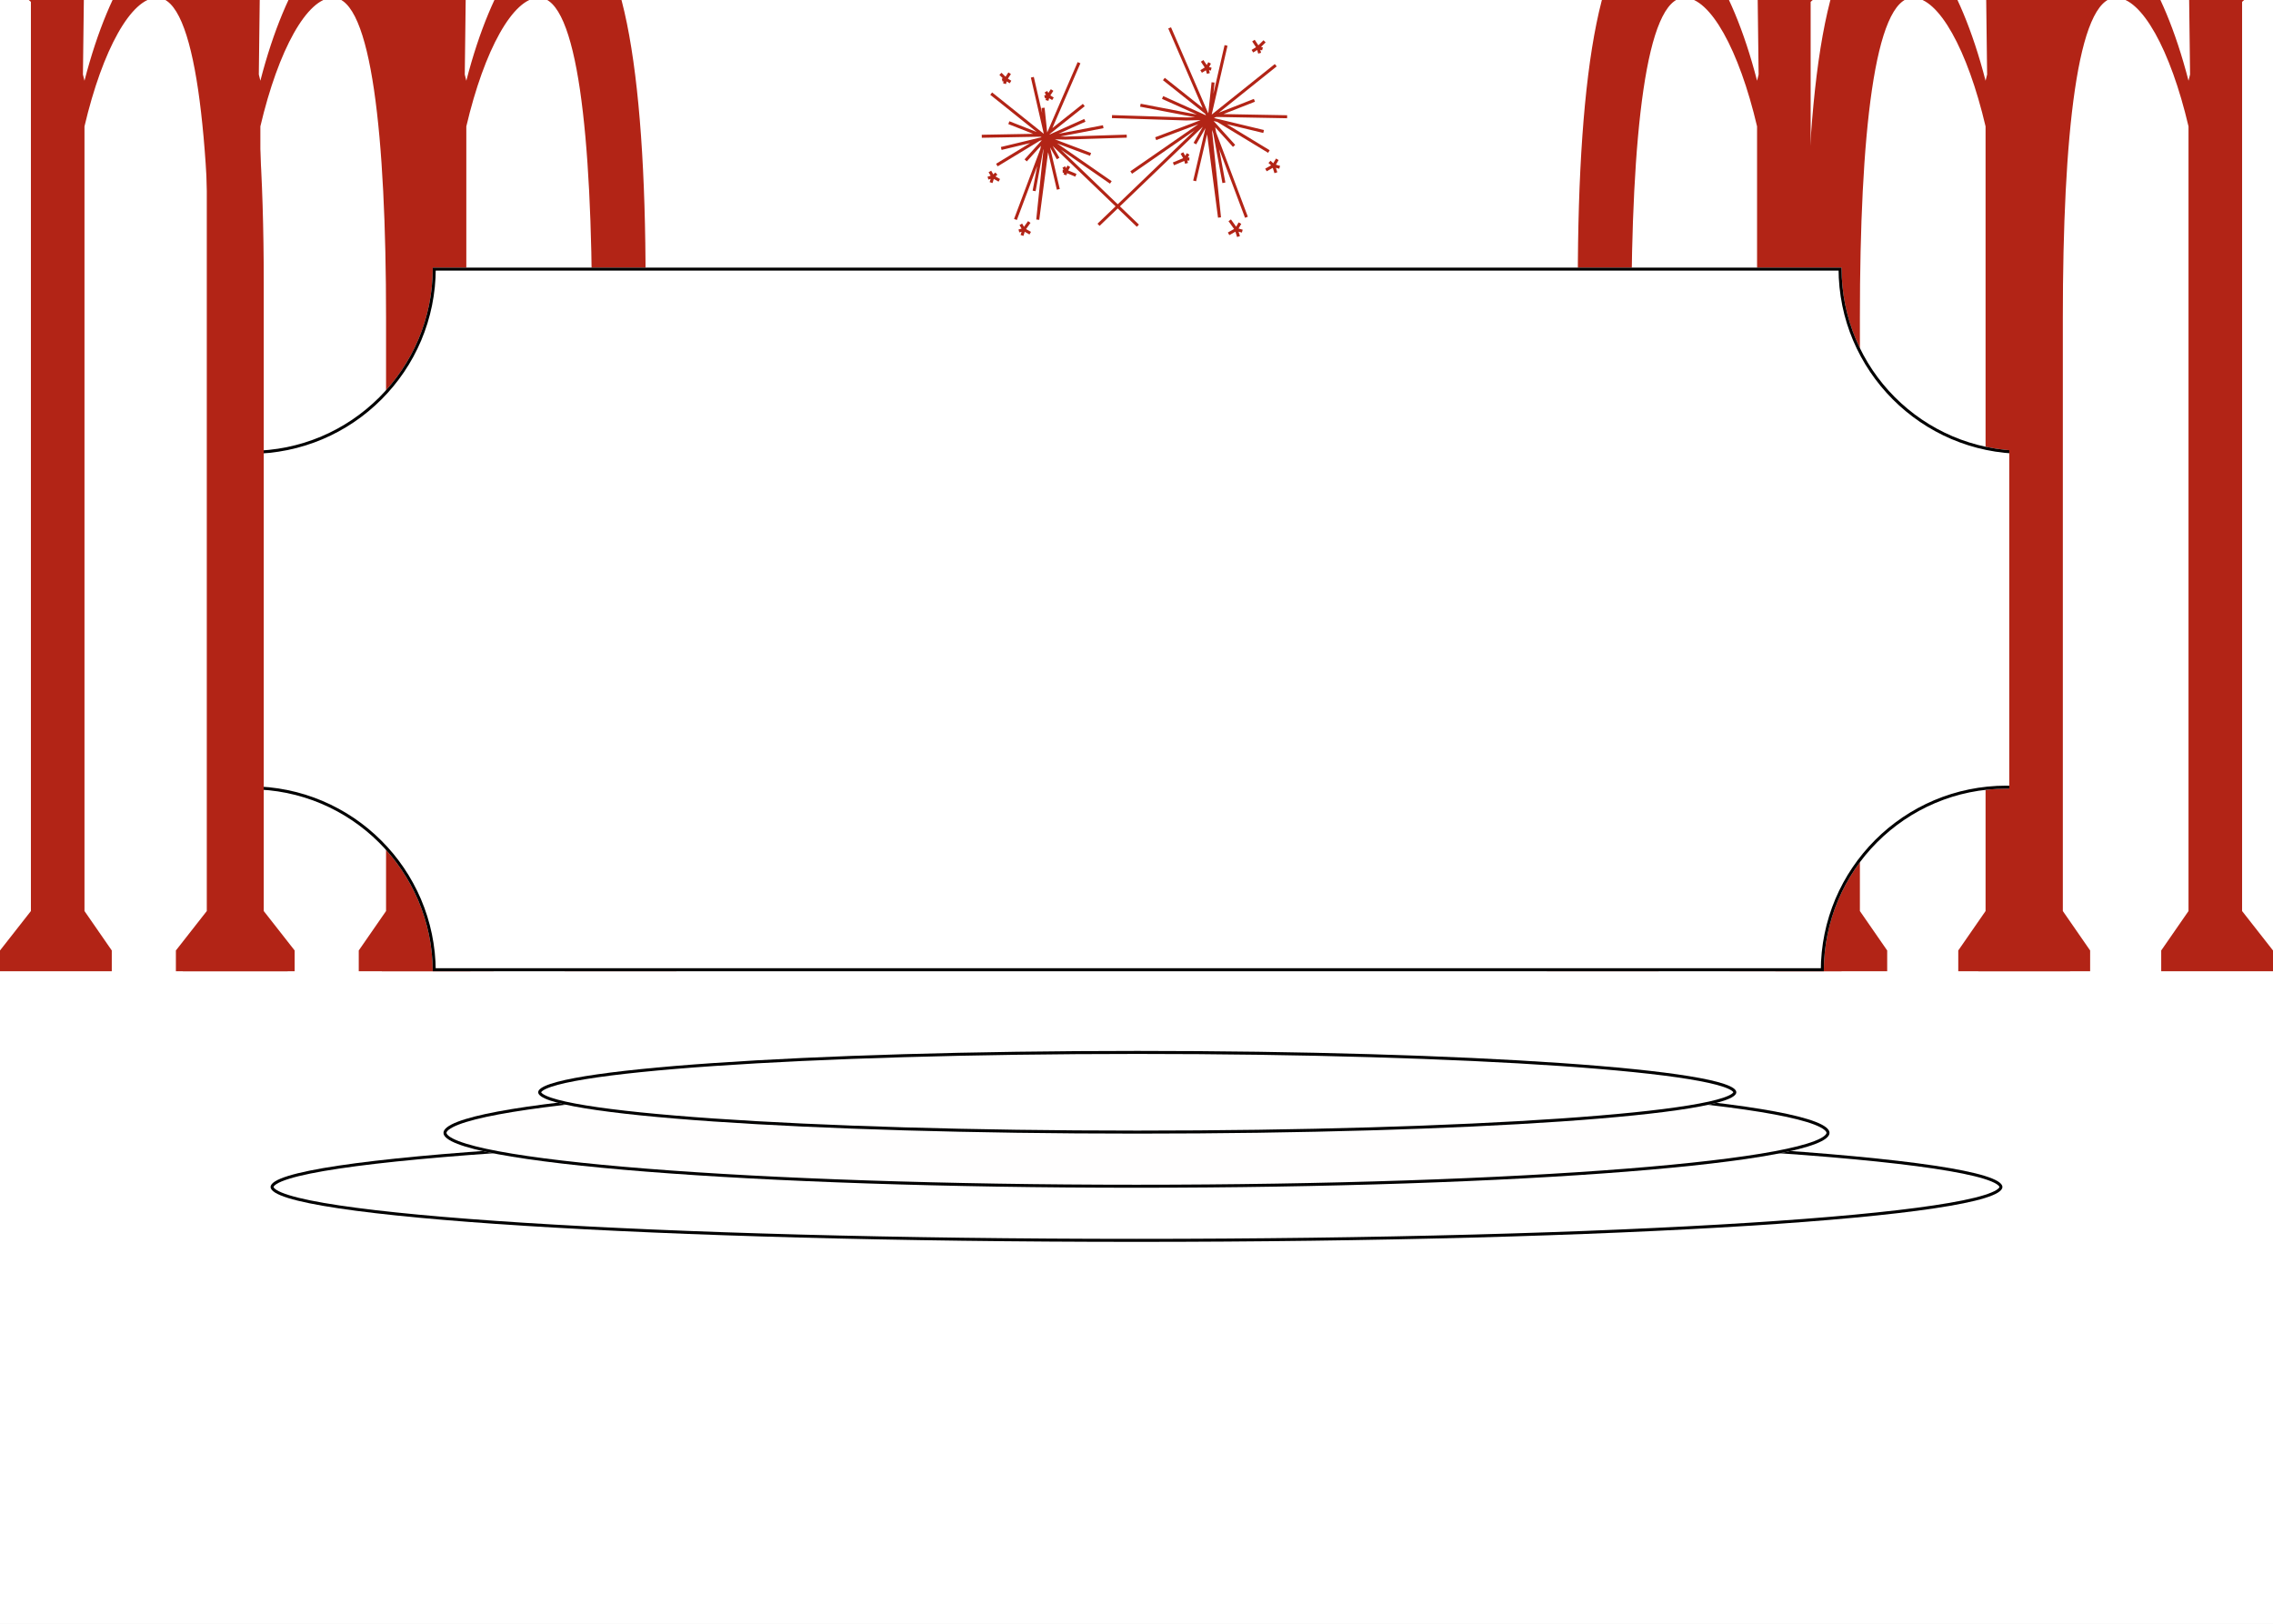
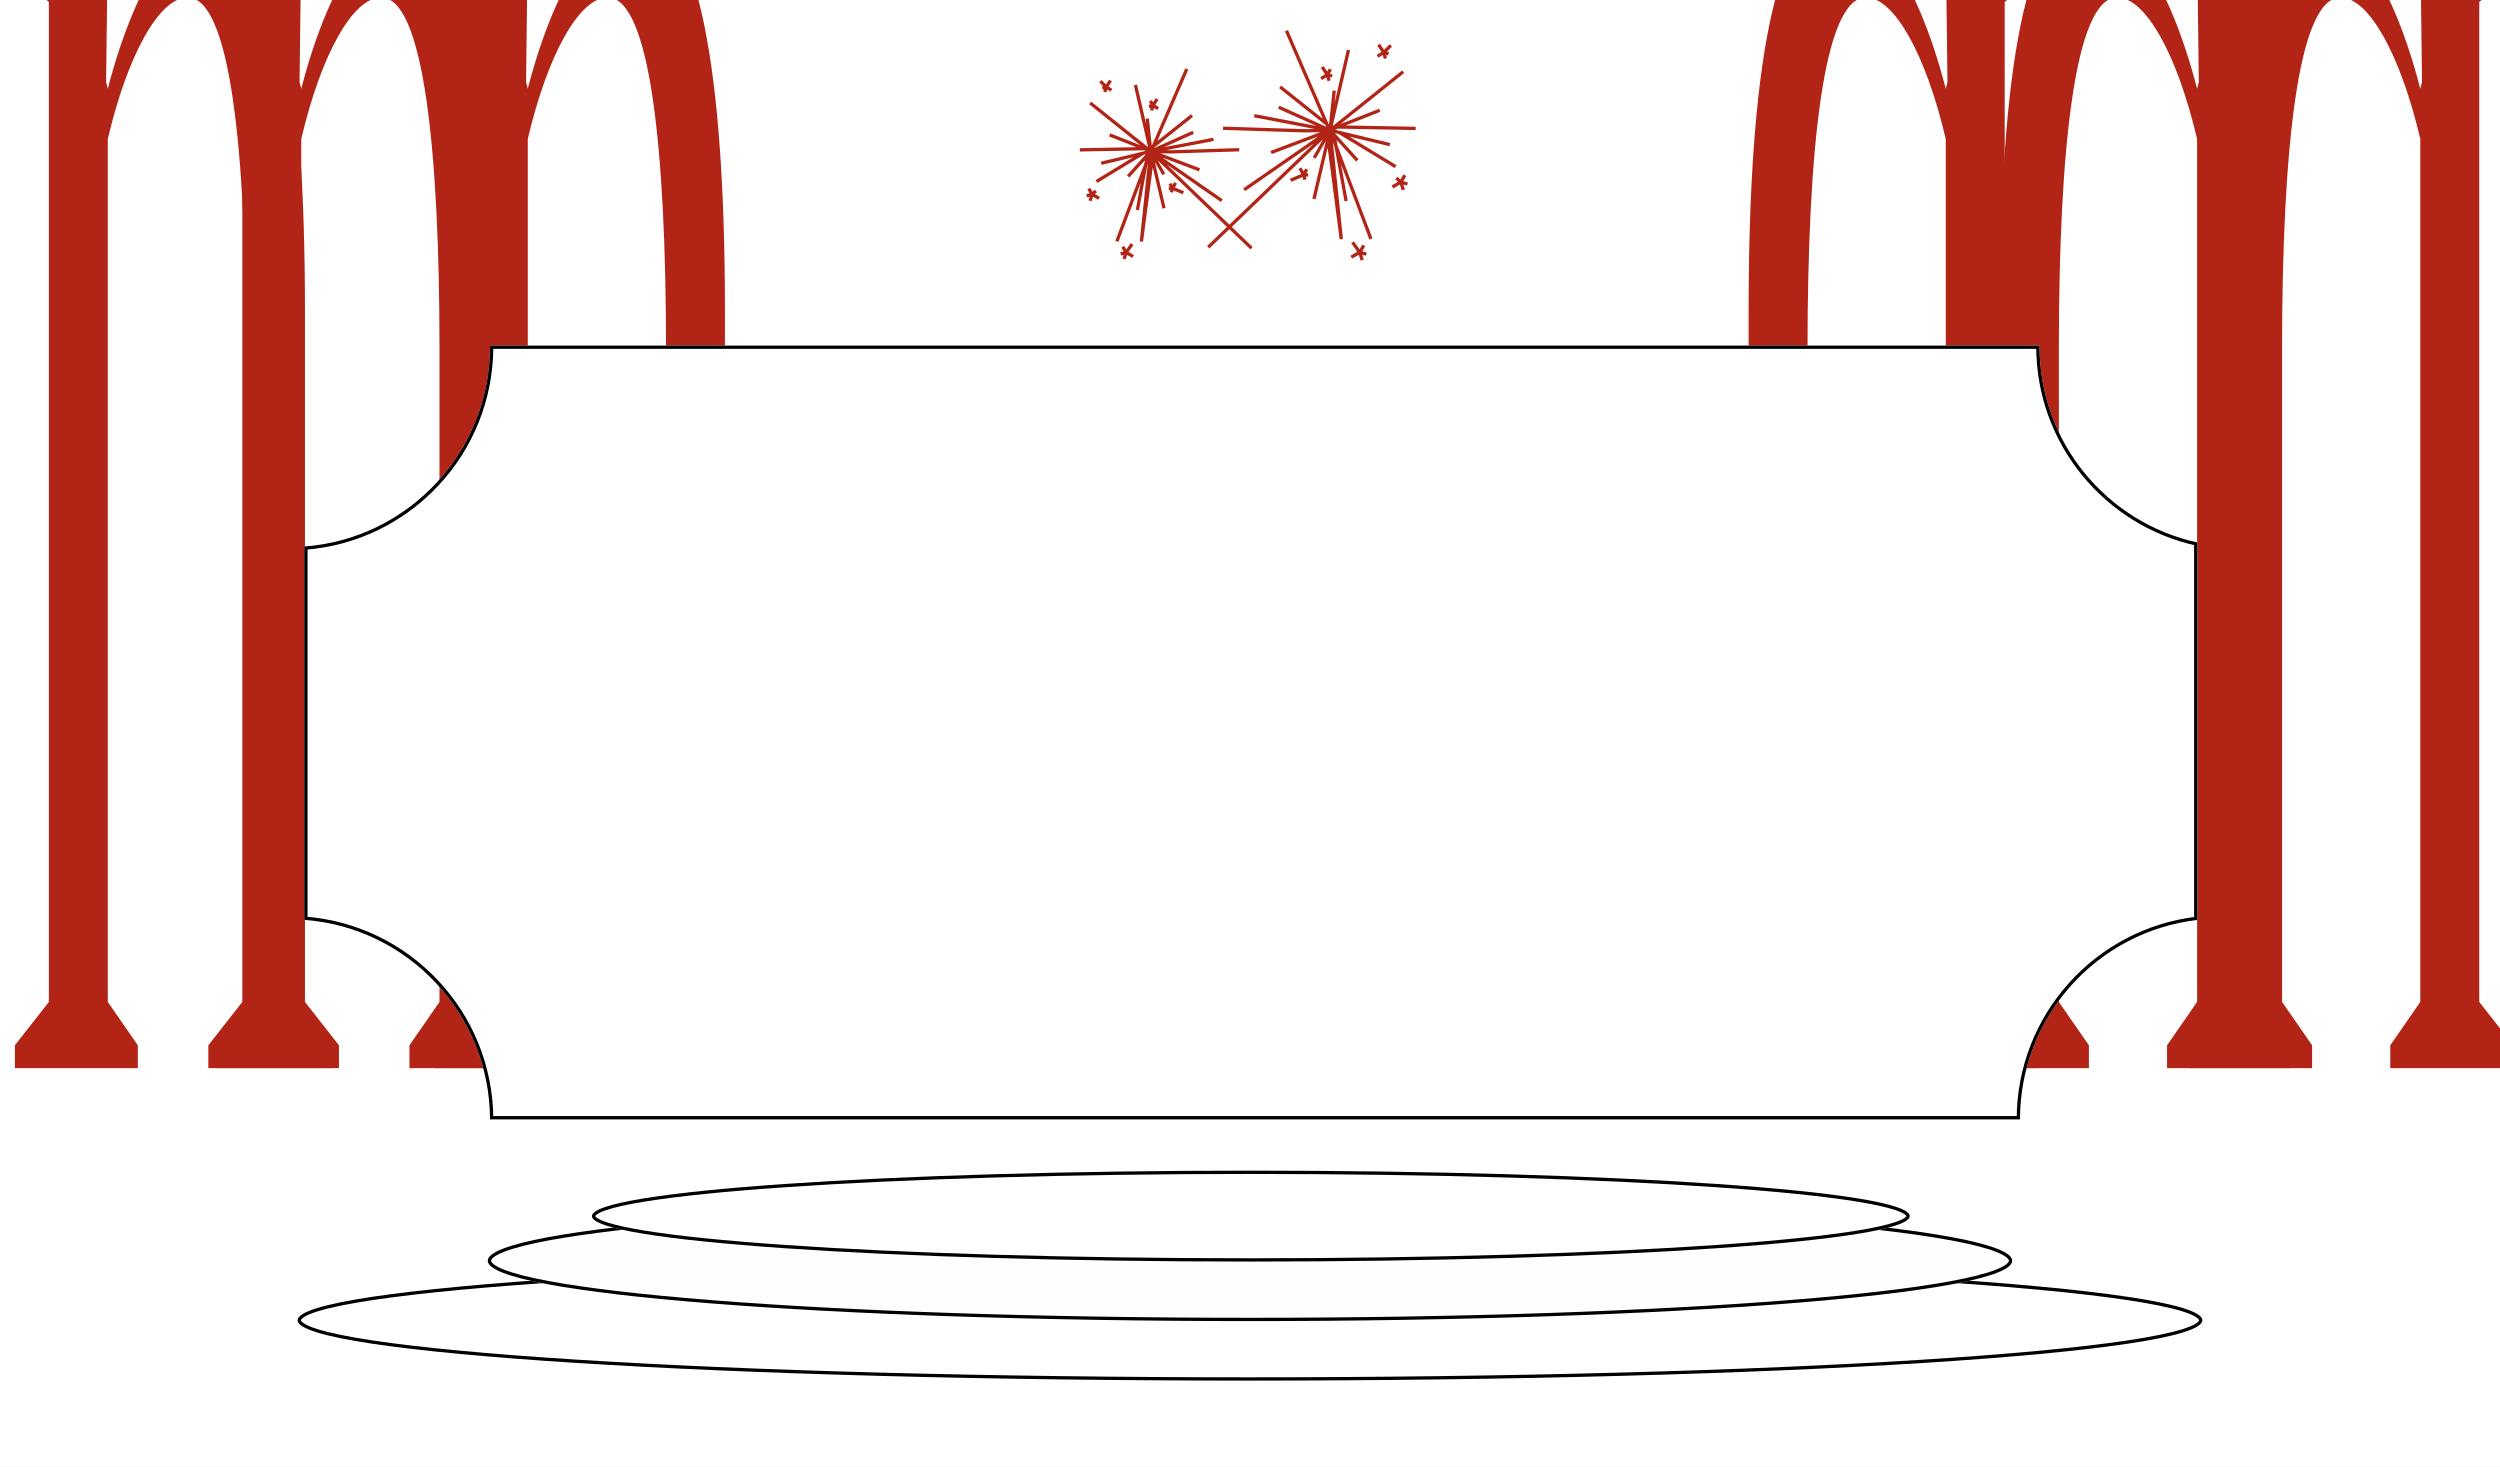
- <svg xmlns="http://www.w3.org/2000/svg" xmlns:xlink="http://www.w3.org/1999/xlink" width="1512" height="1080" viewBox="0 0 1512 1080" fill="none">
+ <svg xmlns="http://www.w3.org/2000/svg" xmlns:xlink="http://www.w3.org/1999/xlink" width="1512" height="887" viewBox="0 0 1512 887" fill="none">
  <g clip-path="url(#clip0_20_1370)">
-     <rect width="1512" height="1080" fill="white" />
+     <rect width="1512" height="887" fill="white" />
    <mask id="stroke0_20_1370" fill="white">
-       <path d="M1332 789.5C1332 809.658 1074.12 826 756 826C437.884 826 180 809.658 180 789.5C180 769.342 437.884 753 756 753C1074.12 753 1332 769.342 1332 789.5Z" />
+       <path d="M1332 798.5C1332 818.658 1074.12 835 756 835C437.884 835 180 818.658 180 798.5C180 778.342 437.884 762 756 762C1074.12 762 1332 778.342 1332 798.5Z" />
    </mask>
-     <path d="M1332 789.5C1332 809.658 1074.12 826 756 826C437.884 826 180 809.658 180 789.5C180 769.342 437.884 753 756 753C1074.12 753 1332 769.342 1332 789.5Z" stroke-width="4" stroke="black" mask="url(#stroke0_20_1370)" />
+     <path d="M1332 798.5C1332 818.658 1074.12 835 756 835C437.884 835 180 818.658 180 798.5C180 778.342 437.884 762 756 762C1074.12 762 1332 778.342 1332 798.5Z" stroke-width="4" stroke="black" mask="url(#stroke0_20_1370)" />
    <use xlink:href="#stroke1_20_1370" fill="#FFFEFE" />
    <mask id="stroke2_20_1370" fill="white">
      <use xlink:href="#stroke1_20_1370" />
    </mask>
-     <path d="M1217 753.5C1217 773.658 1010.6 790 756 790C501.397 790 295 773.658 295 753.5C295 733.342 501.397 717 756 717C1010.6 717 1217 733.342 1217 753.5Z" stroke-width="4" stroke="black" mask="url(#stroke2_20_1370)" />
-     <path d="M173.196 84.067V605.961L191.357 632.193V646H117V632.193L137.559 605.961V1.227L117 -16.722V-31.909L168.741 -54L173.196 -34.671L172.168 49.55L173.196 53.692C190.671 -13.96 218.084 -49.858 240.357 -49.858C276.678 -49.858 292.441 45.408 292.441 187.617V605.961L313 632.193V646H238.643V632.193L256.804 605.961V211.089C256.804 90.97 247.21 -1.534 221.51 -1.534C204.378 -1.534 185.189 32.982 173.196 84.067Z" fill="#B22416" />
-     <path d="M310.196 84.067V605.961L328.357 632.193V646H254V632.193L274.559 605.961V1.227L254 -16.722V-31.909L305.741 -54L310.196 -34.671L309.168 49.55L310.196 53.692C327.671 -13.96 355.084 -49.858 377.357 -49.858C413.678 -49.858 429.441 45.408 429.441 187.617V605.961L450 632.193V646H375.643V632.193L393.804 605.961V211.089C393.804 90.97 384.21 -1.534 358.51 -1.534C341.378 -1.534 322.189 32.982 310.196 84.067Z" fill="#B22416" />
-     <path d="M1320.8 84.067V605.961L1302.64 632.193V646H1377V632.193L1356.44 605.961V1.227L1377 -16.722V-31.909L1325.26 -54L1320.8 -34.671L1321.83 49.55L1320.8 53.692C1303.33 -13.96 1275.92 -49.858 1253.64 -49.858C1217.32 -49.858 1201.56 45.408 1201.56 187.617V605.961L1181 632.193V646H1255.36V632.193L1237.2 605.961V211.089C1237.2 90.97 1246.79 -1.534 1272.49 -1.534C1289.62 -1.534 1308.81 32.982 1320.8 84.067Z" fill="#B22416" />
-     <path d="M1168.8 84.067V605.961L1150.64 632.193V646H1225V632.193L1204.44 605.961V1.227L1225 -16.722V-31.909L1173.26 -54L1168.8 -34.671L1169.83 49.55L1168.8 53.692C1151.33 -13.96 1123.92 -49.858 1101.64 -49.858C1065.32 -49.858 1049.56 45.408 1049.56 187.617V605.961L1029 632.193V646H1103.36V632.193L1085.2 605.961V211.089C1085.2 90.97 1094.79 -1.534 1120.49 -1.534C1137.62 -1.534 1156.81 32.982 1168.8 84.067Z" fill="#B22416" />
+     <path d="M1217 762.5C1217 782.658 1010.6 799 756 799C501.397 799 295 782.658 295 762.5C295 742.342 501.397 726 756 726C1010.6 726 1217 742.342 1217 762.5Z" stroke-width="4" stroke="black" mask="url(#stroke2_20_1370)" />
+     <path d="M182.196 84.067V605.961L200.357 632.193V646H126V632.193L146.559 605.961V1.227L126 -16.722V-31.909L177.741 -54L182.196 -34.671L181.168 49.55L182.196 53.692C199.671 -13.96 227.084 -49.858 249.357 -49.858C285.678 -49.858 301.441 45.408 301.441 187.617V605.961L322 632.193V646H247.643V632.193L265.804 605.961V211.089C265.804 90.97 256.21 -1.534 230.51 -1.534C213.378 -1.534 194.189 32.982 182.196 84.067Z" fill="#B22416" />
+     <path d="M319.196 84.067V605.961L337.357 632.193V646H263V632.193L283.559 605.961V1.227L263 -16.722V-31.909L314.741 -54L319.196 -34.671L318.168 49.55L319.196 53.692C336.671 -13.96 364.084 -49.858 386.357 -49.858C422.678 -49.858 438.441 45.408 438.441 187.617V605.961L459 632.193V646H384.643V632.193L402.804 605.961V211.089C402.804 90.97 393.21 -1.534 367.51 -1.534C350.378 -1.534 331.189 32.982 319.196 84.067Z" fill="#B22416" />
+     <path d="M1328.8 84.067V605.961L1310.64 632.193V646H1385V632.193L1364.44 605.961V1.227L1385 -16.722V-31.909L1333.26 -54L1328.8 -34.671L1329.83 49.55L1328.8 53.692C1311.33 -13.96 1283.92 -49.858 1261.64 -49.858C1225.32 -49.858 1209.56 45.408 1209.56 187.617V605.961L1189 632.193V646H1263.36V632.193L1245.2 605.961V211.089C1245.2 90.97 1254.79 -1.534 1280.49 -1.534C1297.62 -1.534 1316.81 32.982 1328.8 84.067Z" fill="#B22416" />
+     <path d="M1176.8 84.067V605.961L1158.64 632.193V646H1233V632.193L1212.44 605.961V1.227L1233 -16.722V-31.909L1181.26 -54L1176.8 -34.671L1177.83 49.55L1176.8 53.692C1159.33 -13.96 1131.92 -49.858 1109.64 -49.858C1073.32 -49.858 1057.56 45.408 1057.56 187.617V605.961L1037 632.193V646H1111.36V632.193L1093.2 605.961V211.089C1093.2 90.97 1102.79 -1.534 1128.49 -1.534C1145.62 -1.534 1164.81 32.982 1176.8 84.067Z" fill="#B22416" />
+     <path d="M65.196 84.067V605.961L83.357 632.193V646H9V632.193L29.559 605.961V1.227L9 -16.722V-31.909L60.741 -54L65.196 -34.671L64.168 49.55L65.196 53.692C82.671 -13.96 110.084 -49.858 132.357 -49.858C168.678 -49.858 184.441 45.408 184.441 187.617V605.961L205 632.193V646H130.643V632.193L148.804 605.961V211.089C148.804 90.97 139.21 -1.534 113.51 -1.534C96.378 -1.534 77.189 32.982 65.196 84.067Z" fill="#B22416" />
+     <path d="M1463.8 84.067V605.961L1445.64 632.193V646H1520V632.193L1499.44 605.961V1.227L1520 -16.722V-31.909L1468.26 -54L1463.8 -34.671L1464.83 49.55L1463.8 53.692C1446.33 -13.96 1418.92 -49.858 1396.64 -49.858C1360.32 -49.858 1344.56 45.408 1344.56 187.617V605.961L1324 632.193V646H1398.36V632.193L1380.2 605.961V211.089C1380.2 90.97 1389.79 -1.534 1415.49 -1.534C1432.62 -1.534 1451.81 32.982 1463.8 84.067Z" fill="#B22416" />
+     <path d="M695.947 91.57L693.862 71.735M695.947 91.57L691.266 92.693M695.947 91.57L659.338 62.262M695.947 91.57L686.715 51.371M671.086 81.582L692.284 89.922L695.947 91.57M695.947 91.57L697.529 88.475M695.947 91.57L733.87 84.281M695.947 91.57L756.922 150.118M695.947 91.57L694.615 95.112L692.962 99.504M682.288 106.677L692.123 95.8L694.035 93.685L695.947 91.57M695.947 91.57L690.311 146.094L696.908 95.678M695.947 91.57L696.908 95.678M695.947 91.57L703.869 105.42M695.947 91.57L708.641 91.847L749.507 90.561M695.947 91.57L717.519 81.88L721.646 80.027M695.947 91.57L738.925 121.342M695.947 91.57L725.443 102.706M691.266 92.693L666.018 98.75M691.266 92.693L663.11 109.786M660.507 117.546L658.475 114.057M660.507 117.546L657.194 118.46M660.507 117.546L659.267 121.452M660.507 117.546L664.734 119.944M660.507 117.546L662.784 115.46M692.284 89.922L653.083 90.637M697.529 88.475L717.769 41.711M697.529 88.475L720.94 69.856M692.962 99.504L675.481 145.974M692.962 99.504L694.035 93.685M692.962 99.504L687.895 126.998M696.908 95.678L703.245 122.763L703.992 125.959M681.078 152.691L679.046 149.202M681.078 152.691L677.765 153.605M681.078 152.691L679.838 156.597M681.078 152.691L685.305 155.088M681.078 152.691L684.679 147.648M697.295 63.77L695.753 61.008M697.295 63.77L694.879 64.437M697.295 63.77L696.444 66.811M697.295 63.77L700.43 65.711M697.295 63.77L699.86 59.875M669.06 52.608L665.495 49.108M669.06 52.608L666.644 53.275M669.06 52.608L668.209 55.649M669.06 52.608L672.195 54.549M669.06 52.608L671.625 48.713M709.152 113.844L707.61 111.081M709.152 113.844L706.9 113.928M709.152 113.844L708.464 116.301M709.152 113.844L715.683 116.578M709.152 113.844L710.998 110.581" stroke-width="2" stroke="#B22416" />
+     <path d="M804.406 78.782L806.926 54.818M804.406 78.782L810.062 80.139M804.406 78.782L848.637 43.373M804.406 78.782L815.561 30.216M834.443 66.716L808.832 76.791L804.406 78.782M804.406 78.782L802.495 75.043M804.406 78.782L758.59 69.976M804.406 78.782L730.739 149.518M804.406 78.782L806.016 83.062L808.012 88.368M820.909 97.034L809.027 83.892L806.716 81.337L804.406 78.782M804.406 78.782L811.216 144.656L803.245 83.745M794.687 120.329L795.59 116.469L803.245 83.745L804.406 78.782M804.406 78.782L794.835 95.516M804.406 78.782L789.07 79.117L739.696 77.563M804.406 78.782L778.344 67.076L773.358 64.836M804.406 78.782L752.482 114.752M804.406 78.782L768.77 92.236M810.062 80.139L840.566 87.457M810.062 80.139L844.079 100.79M847.224 110.166L849.679 105.951M847.224 110.166L851.227 111.27M847.224 110.166L848.722 114.885M847.224 110.166L842.117 113.062M847.224 110.166L844.473 107.645M808.832 76.791L856.194 77.655M802.495 75.043L778.042 18.543M802.495 75.043L774.21 52.547M808.012 88.368L829.132 144.511M808.012 88.368L806.716 81.337M808.012 88.368L814.135 121.585M822.37 152.626L824.826 148.411M822.37 152.626L826.373 153.731M822.37 152.626L823.868 157.345M822.37 152.626L817.263 155.523M822.37 152.626L818.021 146.534M802.778 45.196L804.641 41.858M802.778 45.196L805.697 46.001M802.778 45.196L803.806 48.869M802.778 45.196L798.99 47.54M802.778 45.196L799.679 40.489M836.89 31.71L841.198 27.481M836.89 31.71L839.809 32.515M836.89 31.71L837.918 35.383M836.89 31.71L833.102 34.054M836.89 31.71L833.791 27.003M788.452 105.693L790.315 102.355M788.452 105.693L791.174 105.794M788.452 105.693L789.283 108.662M788.452 105.693L780.562 108.996M788.452 105.693L786.223 101.751" stroke-width="2" stroke="#B22416" />
    <use xlink:href="#stroke3_20_1370" fill="white" />
    <mask id="stroke4_20_1370" fill="white">
      <use xlink:href="#stroke3_20_1370" />
    </mask>
-     <path d="M1225 178.433C1225 245.354 1279.13 299.629 1346 299.862V525.096C1342.25 524.748 1338.46 524.567 1334.62 524.567C1267.56 524.567 1213.19 578.935 1213.19 646H287.863C287.63 579.134 233.354 525 166.433 525C166.288 525 166.144 525.001 166 525.002V299.862C166.144 299.863 166.288 299.865 166.433 299.865C233.498 299.865 287.866 245.498 287.866 178.433C287.866 178.289 287.864 178.144 287.863 178H1225C1225 178.144 1225 178.289 1225 178.433Z" stroke-width="4" stroke="black" mask="url(#stroke4_20_1370)" />
-     <path d="M56.196 84.067V605.961L74.357 632.193V646H0V632.193L20.559 605.961V1.227L0 -16.722V-31.909L51.741 -54L56.196 -34.671L55.168 49.55L56.196 53.692C73.671 -13.96 101.084 -49.858 123.357 -49.858C159.678 -49.858 175.441 45.408 175.441 187.617V605.961L196 632.193V646H121.643V632.193L139.804 605.961V211.089C139.804 90.97 130.21 -1.534 104.51 -1.534C87.378 -1.534 68.189 32.982 56.196 84.067Z" fill="#B22416" />
-     <path d="M1455.8 84.067V605.961L1437.64 632.193V646H1512V632.193L1491.44 605.961V1.227L1512 -16.722V-31.909L1460.26 -54L1455.8 -34.671L1456.83 49.55L1455.8 53.692C1438.33 -13.96 1410.92 -49.858 1388.64 -49.858C1352.32 -49.858 1336.56 45.408 1336.56 187.617V605.961L1316 632.193V646H1390.36V632.193L1372.2 605.961V211.089C1372.2 90.97 1381.79 -1.534 1407.49 -1.534C1424.62 -1.534 1443.81 32.982 1455.8 84.067Z" fill="#B22416" />
-     <path d="M695.947 91.57L693.862 71.735M695.947 91.57L691.266 92.693M695.947 91.57L659.338 62.262M695.947 91.57L686.715 51.371M671.086 81.582L692.284 89.922L695.947 91.57M695.947 91.57L697.529 88.475M695.947 91.57L733.87 84.281M695.947 91.57L756.922 150.118M695.947 91.57L694.615 95.112L692.962 99.504M682.288 106.677L692.123 95.8L694.035 93.685L695.947 91.57M695.947 91.57L690.311 146.094L696.908 95.678M695.947 91.57L696.908 95.678M695.947 91.57L703.869 105.42M695.947 91.57L708.641 91.847L749.507 90.561M695.947 91.57L717.519 81.88L721.646 80.027M695.947 91.57L738.925 121.342M695.947 91.57L725.443 102.706M691.266 92.693L666.018 98.75M691.266 92.693L663.11 109.786M660.507 117.546L658.475 114.057M660.507 117.546L657.194 118.46M660.507 117.546L659.267 121.452M660.507 117.546L664.734 119.944M660.507 117.546L662.784 115.46M692.284 89.922L653.083 90.637M697.529 88.475L717.769 41.711M697.529 88.475L720.94 69.856M692.962 99.504L675.481 145.974M692.962 99.504L694.035 93.685M692.962 99.504L687.895 126.998M696.908 95.678L703.245 122.763L703.992 125.959M681.078 152.691L679.046 149.202M681.078 152.691L677.765 153.605M681.078 152.691L679.838 156.597M681.078 152.691L685.305 155.088M681.078 152.691L684.679 147.648M697.295 63.77L695.753 61.008M697.295 63.77L694.879 64.437M697.295 63.77L696.444 66.811M697.295 63.77L700.43 65.711M697.295 63.77L699.86 59.875M669.06 52.608L665.495 49.108M669.06 52.608L666.644 53.275M669.06 52.608L668.209 55.649M669.06 52.608L672.195 54.549M669.06 52.608L671.625 48.713M709.152 113.844L707.61 111.081M709.152 113.844L706.9 113.928M709.152 113.844L708.464 116.301M709.152 113.844L715.683 116.578M709.152 113.844L710.998 110.581" stroke-width="2" stroke="#B22416" />
-     <path d="M804.406 78.782L806.926 54.818M804.406 78.782L810.062 80.139M804.406 78.782L848.637 43.373M804.406 78.782L815.561 30.216M834.443 66.716L808.832 76.791L804.406 78.782M804.406 78.782L802.495 75.043M804.406 78.782L758.59 69.976M804.406 78.782L730.739 149.518M804.406 78.782L806.016 83.062L808.012 88.368M820.909 97.034L809.027 83.892L806.716 81.337L804.406 78.782M804.406 78.782L811.216 144.656L803.245 83.745M794.687 120.329L795.59 116.469L803.245 83.745L804.406 78.782M804.406 78.782L794.835 95.516M804.406 78.782L789.07 79.117L739.696 77.563M804.406 78.782L778.344 67.076L773.358 64.836M804.406 78.782L752.482 114.752M804.406 78.782L768.77 92.236M810.062 80.139L840.566 87.457M810.062 80.139L844.079 100.79M847.224 110.166L849.679 105.951M847.224 110.166L851.227 111.27M847.224 110.166L848.722 114.885M847.224 110.166L842.117 113.062M847.224 110.166L844.473 107.645M808.832 76.791L856.194 77.655M802.495 75.043L778.042 18.543M802.495 75.043L774.21 52.547M808.012 88.368L829.132 144.511M808.012 88.368L806.716 81.337M808.012 88.368L814.135 121.585M822.37 152.626L824.826 148.411M822.37 152.626L826.373 153.731M822.37 152.626L823.868 157.345M822.37 152.626L817.263 155.523M822.37 152.626L818.021 146.534M802.778 45.196L804.641 41.858M802.778 45.196L805.697 46.001M802.778 45.196L803.806 48.869M802.778 45.196L798.99 47.54M802.778 45.196L799.679 40.489M836.89 31.71L841.198 27.481M836.89 31.71L839.809 32.515M836.89 31.71L837.918 35.383M836.89 31.71L833.102 34.054M836.89 31.71L833.791 27.003M788.452 105.693L790.315 102.355M788.452 105.693L791.174 105.794M788.452 105.693L789.283 108.662M788.452 105.693L780.562 108.996M788.452 105.693L786.223 101.751" stroke-width="2" stroke="#B22416" />
+     <path d="M1155 735.5C1155 750.688 976.585 763 756.5 763C536.415 763 358 750.688 358 735.5C358 720.312 536.415 708 756.5 708C976.585 708 1155 720.312 1155 735.5Z" stroke-width="4" stroke="black" mask="url(#stroke4_20_1370)" />
    <use xlink:href="#stroke5_20_1370" fill="white" />
    <mask id="stroke6_20_1370" fill="white">
      <use xlink:href="#stroke5_20_1370" />
    </mask>
-     <path d="M1155 726.5C1155 741.688 976.585 754 756.5 754C536.415 754 358 741.688 358 726.5C358 711.312 536.415 699 756.5 699C976.585 699 1155 711.312 1155 726.5Z" stroke-width="4" stroke="black" mask="url(#stroke6_20_1370)" />
+     <path d="M1233.5 209.433C1233.5 267.598 1274.39 316.211 1329 328.09V556.38C1268.59 563.376 1221.69 614.711 1221.69 677H296.363C296.141 613.181 246.689 560.961 184 556.334V330.53C246.831 325.892 296.366 273.448 296.366 209.433C296.366 209.289 296.364 209.144 296.363 209H1233.5C1233.5 209.144 1233.5 209.289 1233.5 209.433Z" stroke-width="4" stroke="black" mask="url(#stroke6_20_1370)" />
  </g>
  <defs>
    <clipPath id="clip0_20_1370">
-       <rect width="1512" height="1080" fill="white" />
+       <rect width="1512" height="887" fill="white" />
    </clipPath>
-     <path id="stroke1_20_1370" d="M1217 753.5C1217 773.658 1010.6 790 756 790C501.397 790 295 773.658 295 753.5C295 733.342 501.397 717 756 717C1010.6 717 1217 733.342 1217 753.5Z" />
-     <path id="stroke3_20_1370" d="M1225 178.433C1225 245.354 1279.13 299.629 1346 299.862V525.096C1342.25 524.748 1338.46 524.567 1334.62 524.567C1267.56 524.567 1213.19 578.935 1213.19 646H287.863C287.63 579.134 233.354 525 166.433 525C166.288 525 166.144 525.001 166 525.002V299.862C166.144 299.863 166.288 299.865 166.433 299.865C233.498 299.865 287.866 245.498 287.866 178.433C287.866 178.289 287.864 178.144 287.863 178H1225C1225 178.144 1225 178.289 1225 178.433Z" />
-     <path id="stroke5_20_1370" d="M1155 726.5C1155 741.688 976.585 754 756.5 754C536.415 754 358 741.688 358 726.5C358 711.312 536.415 699 756.5 699C976.585 699 1155 711.312 1155 726.5Z" />
+     <path id="stroke1_20_1370" d="M1217 762.5C1217 782.658 1010.6 799 756 799C501.397 799 295 782.658 295 762.5C295 742.342 501.397 726 756 726C1010.6 726 1217 742.342 1217 762.5Z" />
+     <path id="stroke3_20_1370" d="M1155 735.5C1155 750.688 976.585 763 756.5 763C536.415 763 358 750.688 358 735.5C358 720.312 536.415 708 756.5 708C976.585 708 1155 720.312 1155 735.5Z" />
+     <path id="stroke5_20_1370" d="M1233.5 209.433C1233.5 267.598 1274.39 316.211 1329 328.09V556.38C1268.59 563.376 1221.69 614.711 1221.69 677H296.363C296.141 613.181 246.689 560.961 184 556.334V330.53C246.831 325.892 296.366 273.448 296.366 209.433C296.366 209.289 296.364 209.144 296.363 209H1233.5C1233.5 209.144 1233.5 209.289 1233.5 209.433Z" />
  </defs>
</svg>
